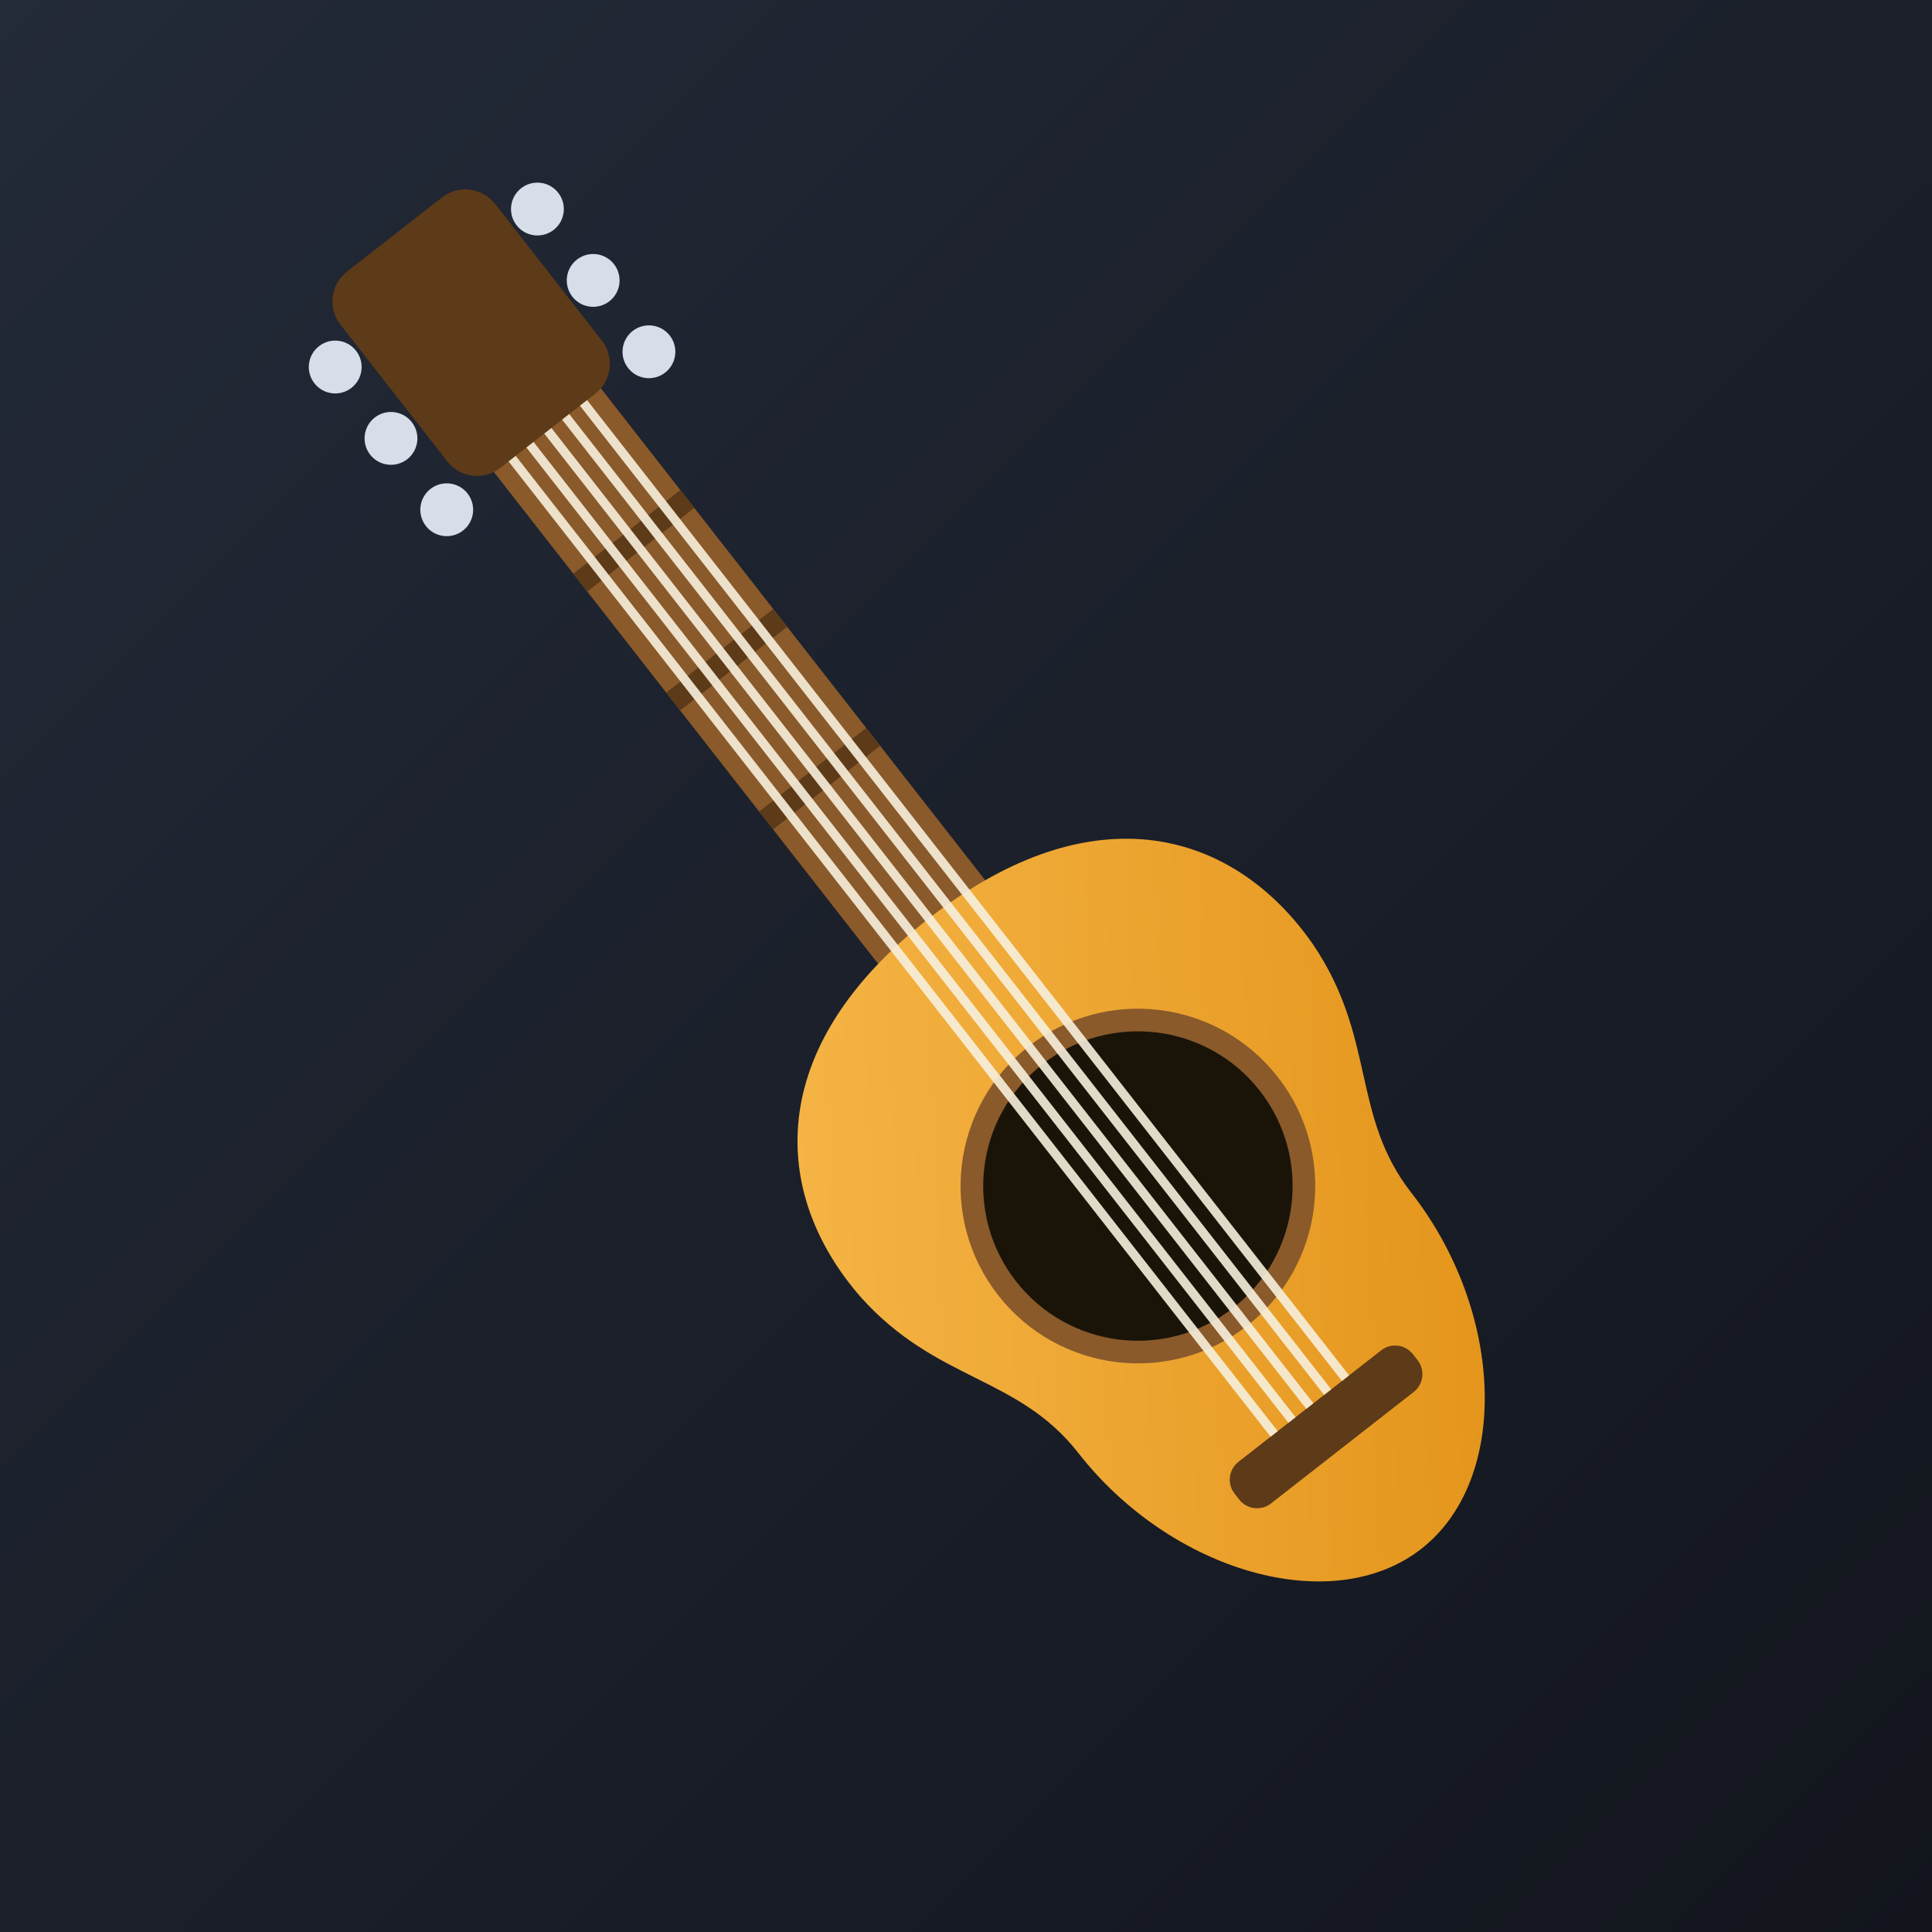
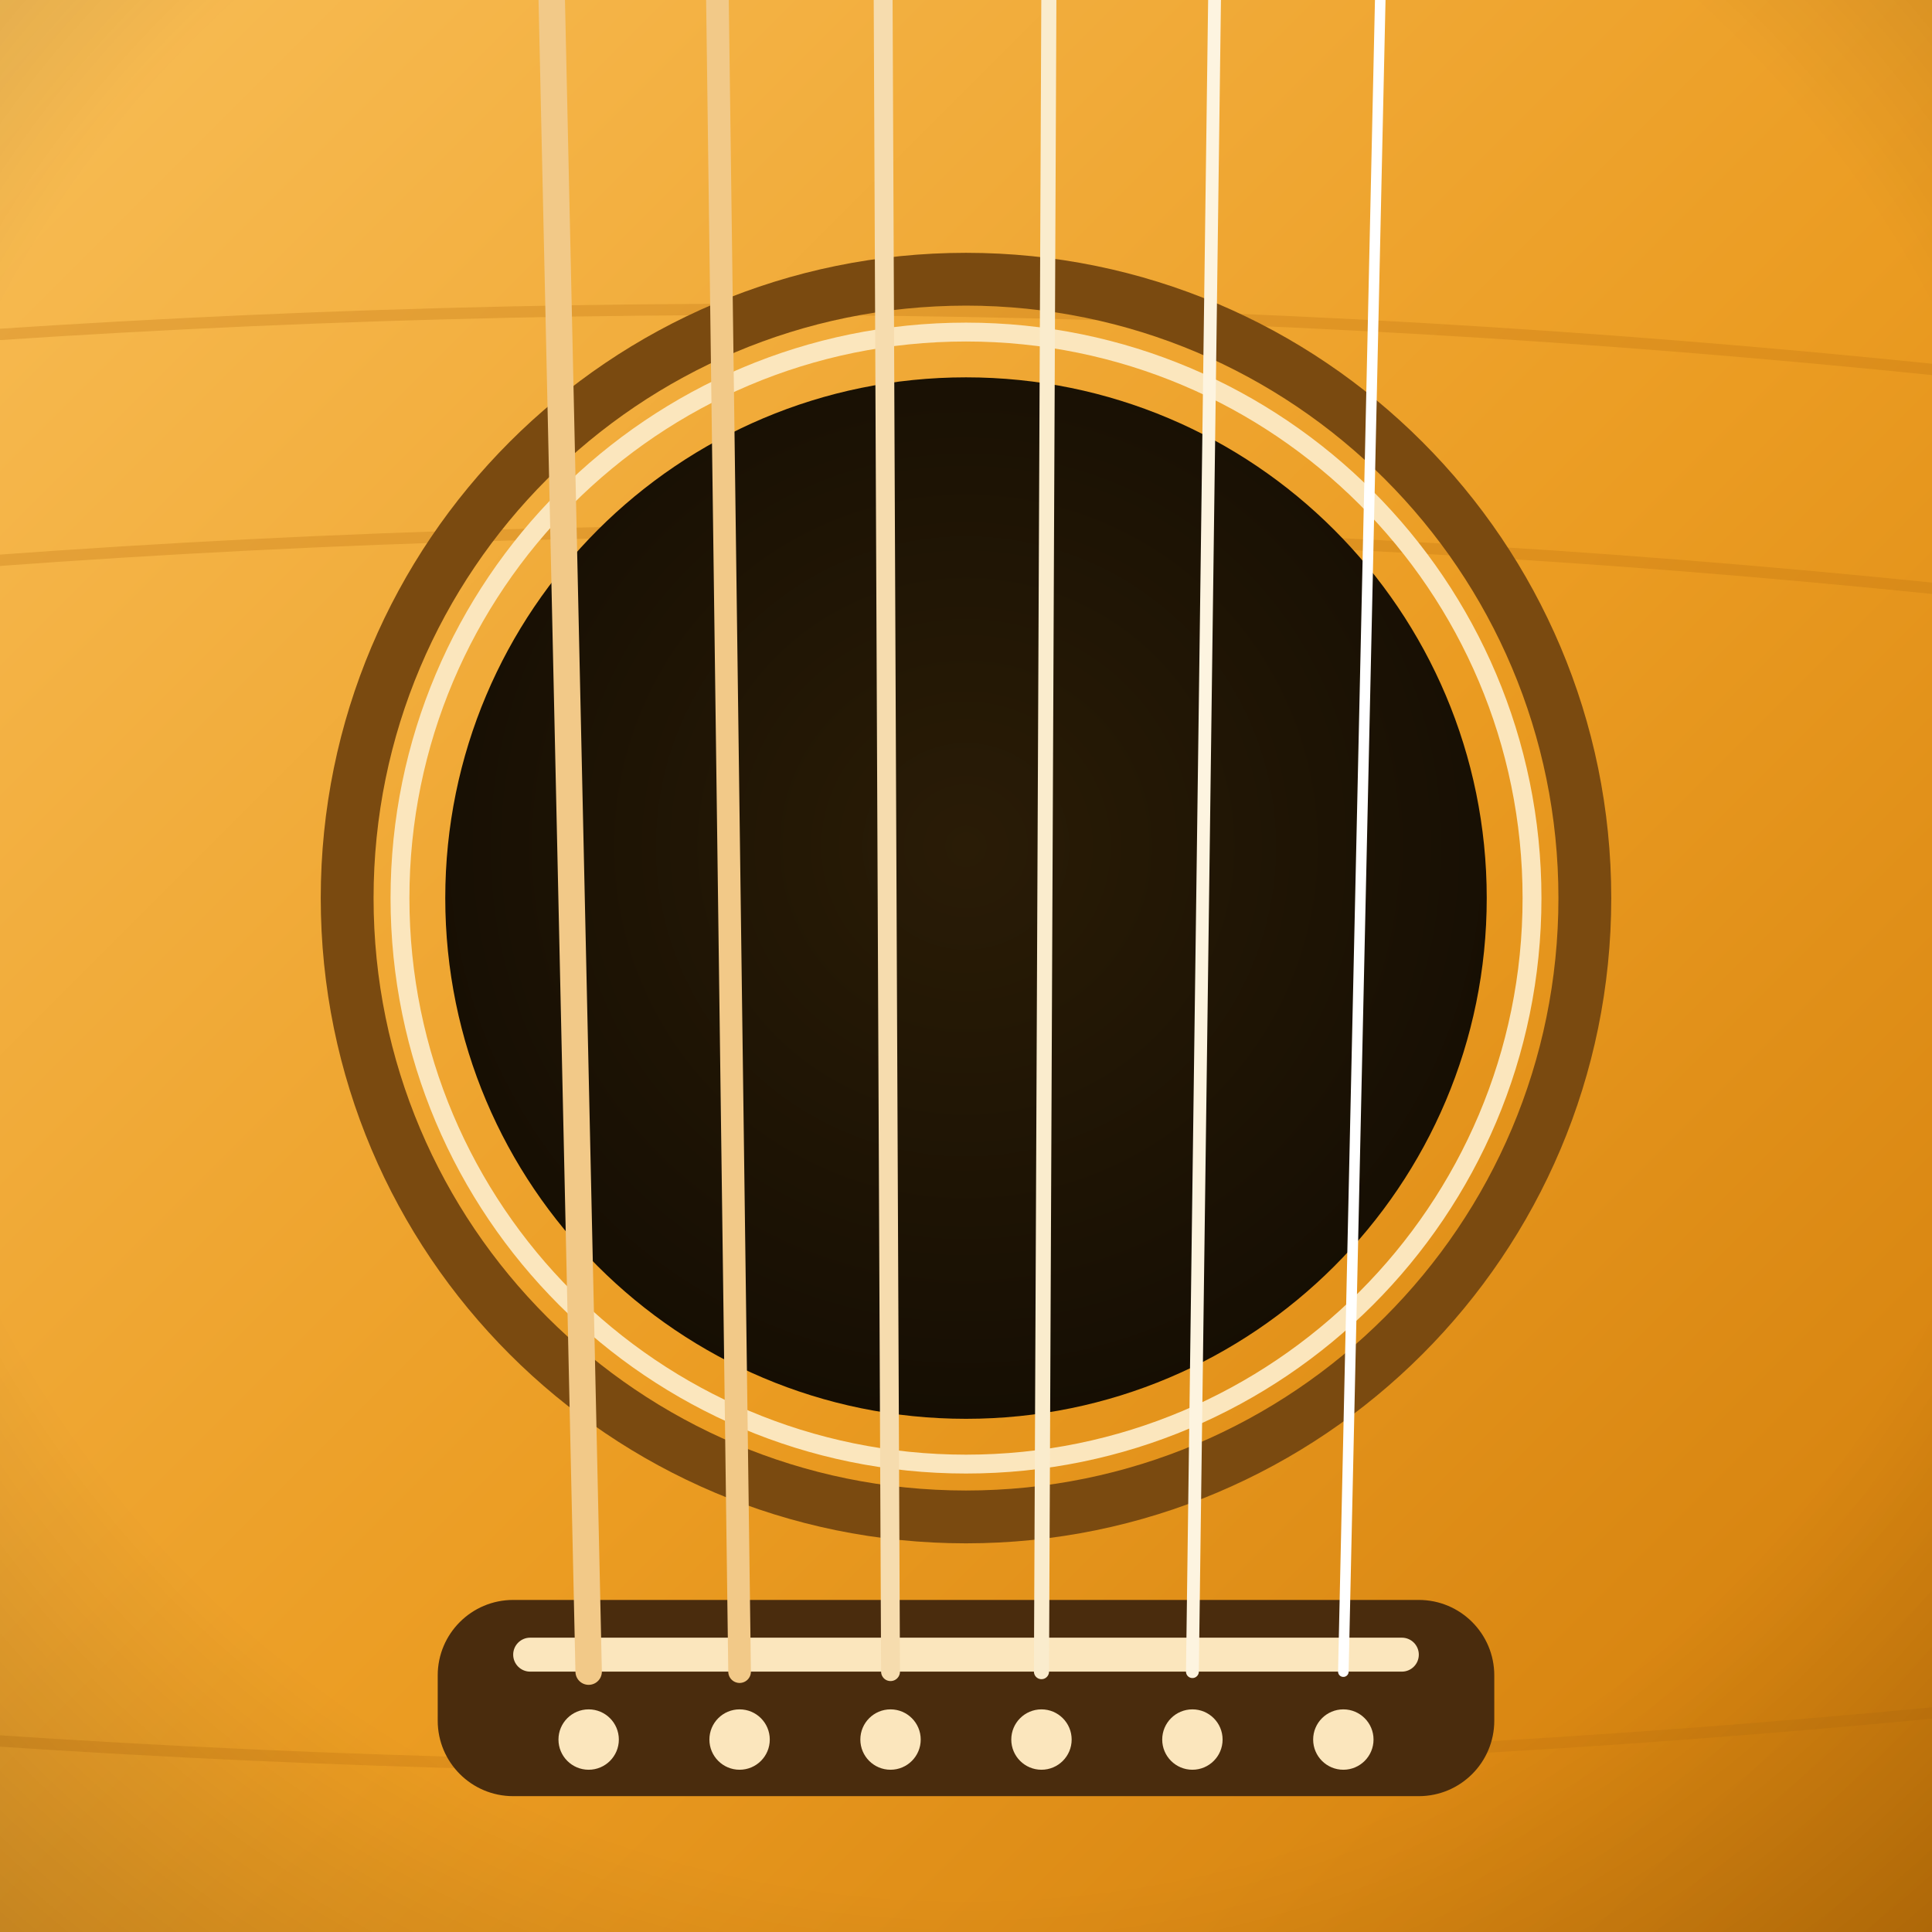
<svg xmlns="http://www.w3.org/2000/svg" viewBox="0 0 512 512" width="512" height="512">
  <defs>
-     <linearGradient id="bg" x1="0" y1="0" x2="1" y2="1">
-       <stop offset="0" stop-color="#232a38" />
-       <stop offset="1" stop-color="#12151c" />
+     <linearGradient id="wood" x1="0" y1="0" x2="1" y2="1">
+       <stop offset="0" stop-color="#f8bd55" />
+       <stop offset="0.55" stop-color="#eb9c22" />
+       <stop offset="1" stop-color="#d07c0a" />
    </linearGradient>
-     <linearGradient id="body" x1="0" y1="0" x2="1" y2="1">
-       <stop offset="0" stop-color="#f7b84a" />
-       <stop offset="1" stop-color="#e08e12" />
-     </linearGradient>
+     <radialGradient id="holeShade" cx="0.5" cy="0.45" r="0.75">
+       <stop offset="0" stop-color="#2a1c06" />
+       <stop offset="0.8" stop-color="#140d03" />
+       <stop offset="1" stop-color="#0a0602" />
+     </radialGradient>
+     <radialGradient id="vig" cx="0.5" cy="0.42" r="0.9">
+       <stop offset="0.62" stop-color="#000000" stop-opacity="0" />
+       <stop offset="1" stop-color="#000000" stop-opacity="0.28" />
+     </radialGradient>
  </defs>
-   <rect width="512" height="512" fill="url(#bg)" />
-   <g transform="rotate(-38 256 256)">
-     <rect x="238" y="30" width="36" height="230" rx="6" fill="#8a5a2b" />
-     <rect x="230" y="10" width="52" height="66" rx="10" fill="#5d3a18" />
-     <circle cx="222" cy="28" r="7" fill="#d8dee9" />
-     <circle cx="222" cy="52" r="7" fill="#d8dee9" />
-     <circle cx="222" cy="76" r="7" fill="#d8dee9" />
-     <circle cx="290" cy="28" r="7" fill="#d8dee9" />
-     <circle cx="290" cy="52" r="7" fill="#d8dee9" />
-     <circle cx="290" cy="76" r="7" fill="#d8dee9" />
-     <rect x="238" y="110" width="36" height="6" fill="#5d3a18" />
-     <rect x="238" y="150" width="36" height="6" fill="#5d3a18" />
-     <rect x="238" y="190" width="36" height="6" fill="#5d3a18" />
-     <path d="M256 240              C 200 240 178 272 180 308              C 182 338 200 350 200 376              C 200 416 226 452 256 452              C 286 452 312 416 312 376              C 312 350 330 338 332 308              C 334 272 312 240 256 240 Z" fill="url(#body)" />
-     <circle cx="256" cy="330" r="44" fill="#1a1408" />
-     <circle cx="256" cy="330" r="44" fill="none" stroke="#8a5a2b" stroke-width="6" />
-     <rect x="226" y="404" width="60" height="14" rx="6" fill="#5d3a18" />
-     <g stroke="#f7f0dd" stroke-width="2.4" opacity="0.9">
-       <line x1="244" y1="76" x2="244" y2="404" />
-       <line x1="250" y1="76" x2="250" y2="404" />
-       <line x1="256" y1="76" x2="256" y2="404" />
-       <line x1="262" y1="76" x2="262" y2="404" />
-       <line x1="268" y1="76" x2="268" y2="404" />
-     </g>
+   <rect width="512" height="512" fill="url(#wood)" />
+   <g stroke="#b9700d" stroke-width="3" opacity="0.28" fill="none">
+     <path d="M-20 90 Q 256 70 532 100" />
+     <path d="M-20 150 Q 256 128 532 158" />
+     <path d="M-20 460 Q 256 480 532 452" />
  </g>
+   <circle cx="256" cy="238" r="164" fill="none" stroke="#7a4a10" stroke-width="14" />
+   <circle cx="256" cy="238" r="150" fill="none" stroke="#fbe6bd" stroke-width="5" />
+   <circle cx="256" cy="238" r="138" fill="url(#holeShade)" />
+   <rect x="116" y="424" width="280" height="52" rx="20" fill="#4a2c0d" />
+   <g fill="#fbe6bd">
+     <circle cx="156" cy="461" r="8" />
+     <circle cx="196" cy="461" r="8" />
+     <circle cx="236" cy="461" r="8" />
+     <circle cx="276" cy="461" r="8" />
+     <circle cx="316" cy="461" r="8" />
+     <circle cx="356" cy="461" r="8" />
+   </g>
+   <rect x="136" y="434" width="240" height="9" rx="4.5" fill="#fbe6bd" />
+   <g stroke-linecap="round">
+     <line x1="156" y1="443" x2="146" y2="-10" stroke="#f2c988" stroke-width="7" />
+     <line x1="196" y1="443" x2="190" y2="-10" stroke="#f2c988" stroke-width="6" />
+     <line x1="236" y1="443" x2="234" y2="-10" stroke="#f6dcae" stroke-width="5" />
+     <line x1="276" y1="443" x2="278" y2="-10" stroke="#faeccd" stroke-width="4" />
+     <line x1="316" y1="443" x2="322" y2="-10" stroke="#fdf4e0" stroke-width="3.4" />
+     <line x1="356" y1="443" x2="366" y2="-10" stroke="#ffffff" stroke-width="2.8" />
+   </g>
+   <rect width="512" height="512" fill="url(#vig)" />
</svg>
